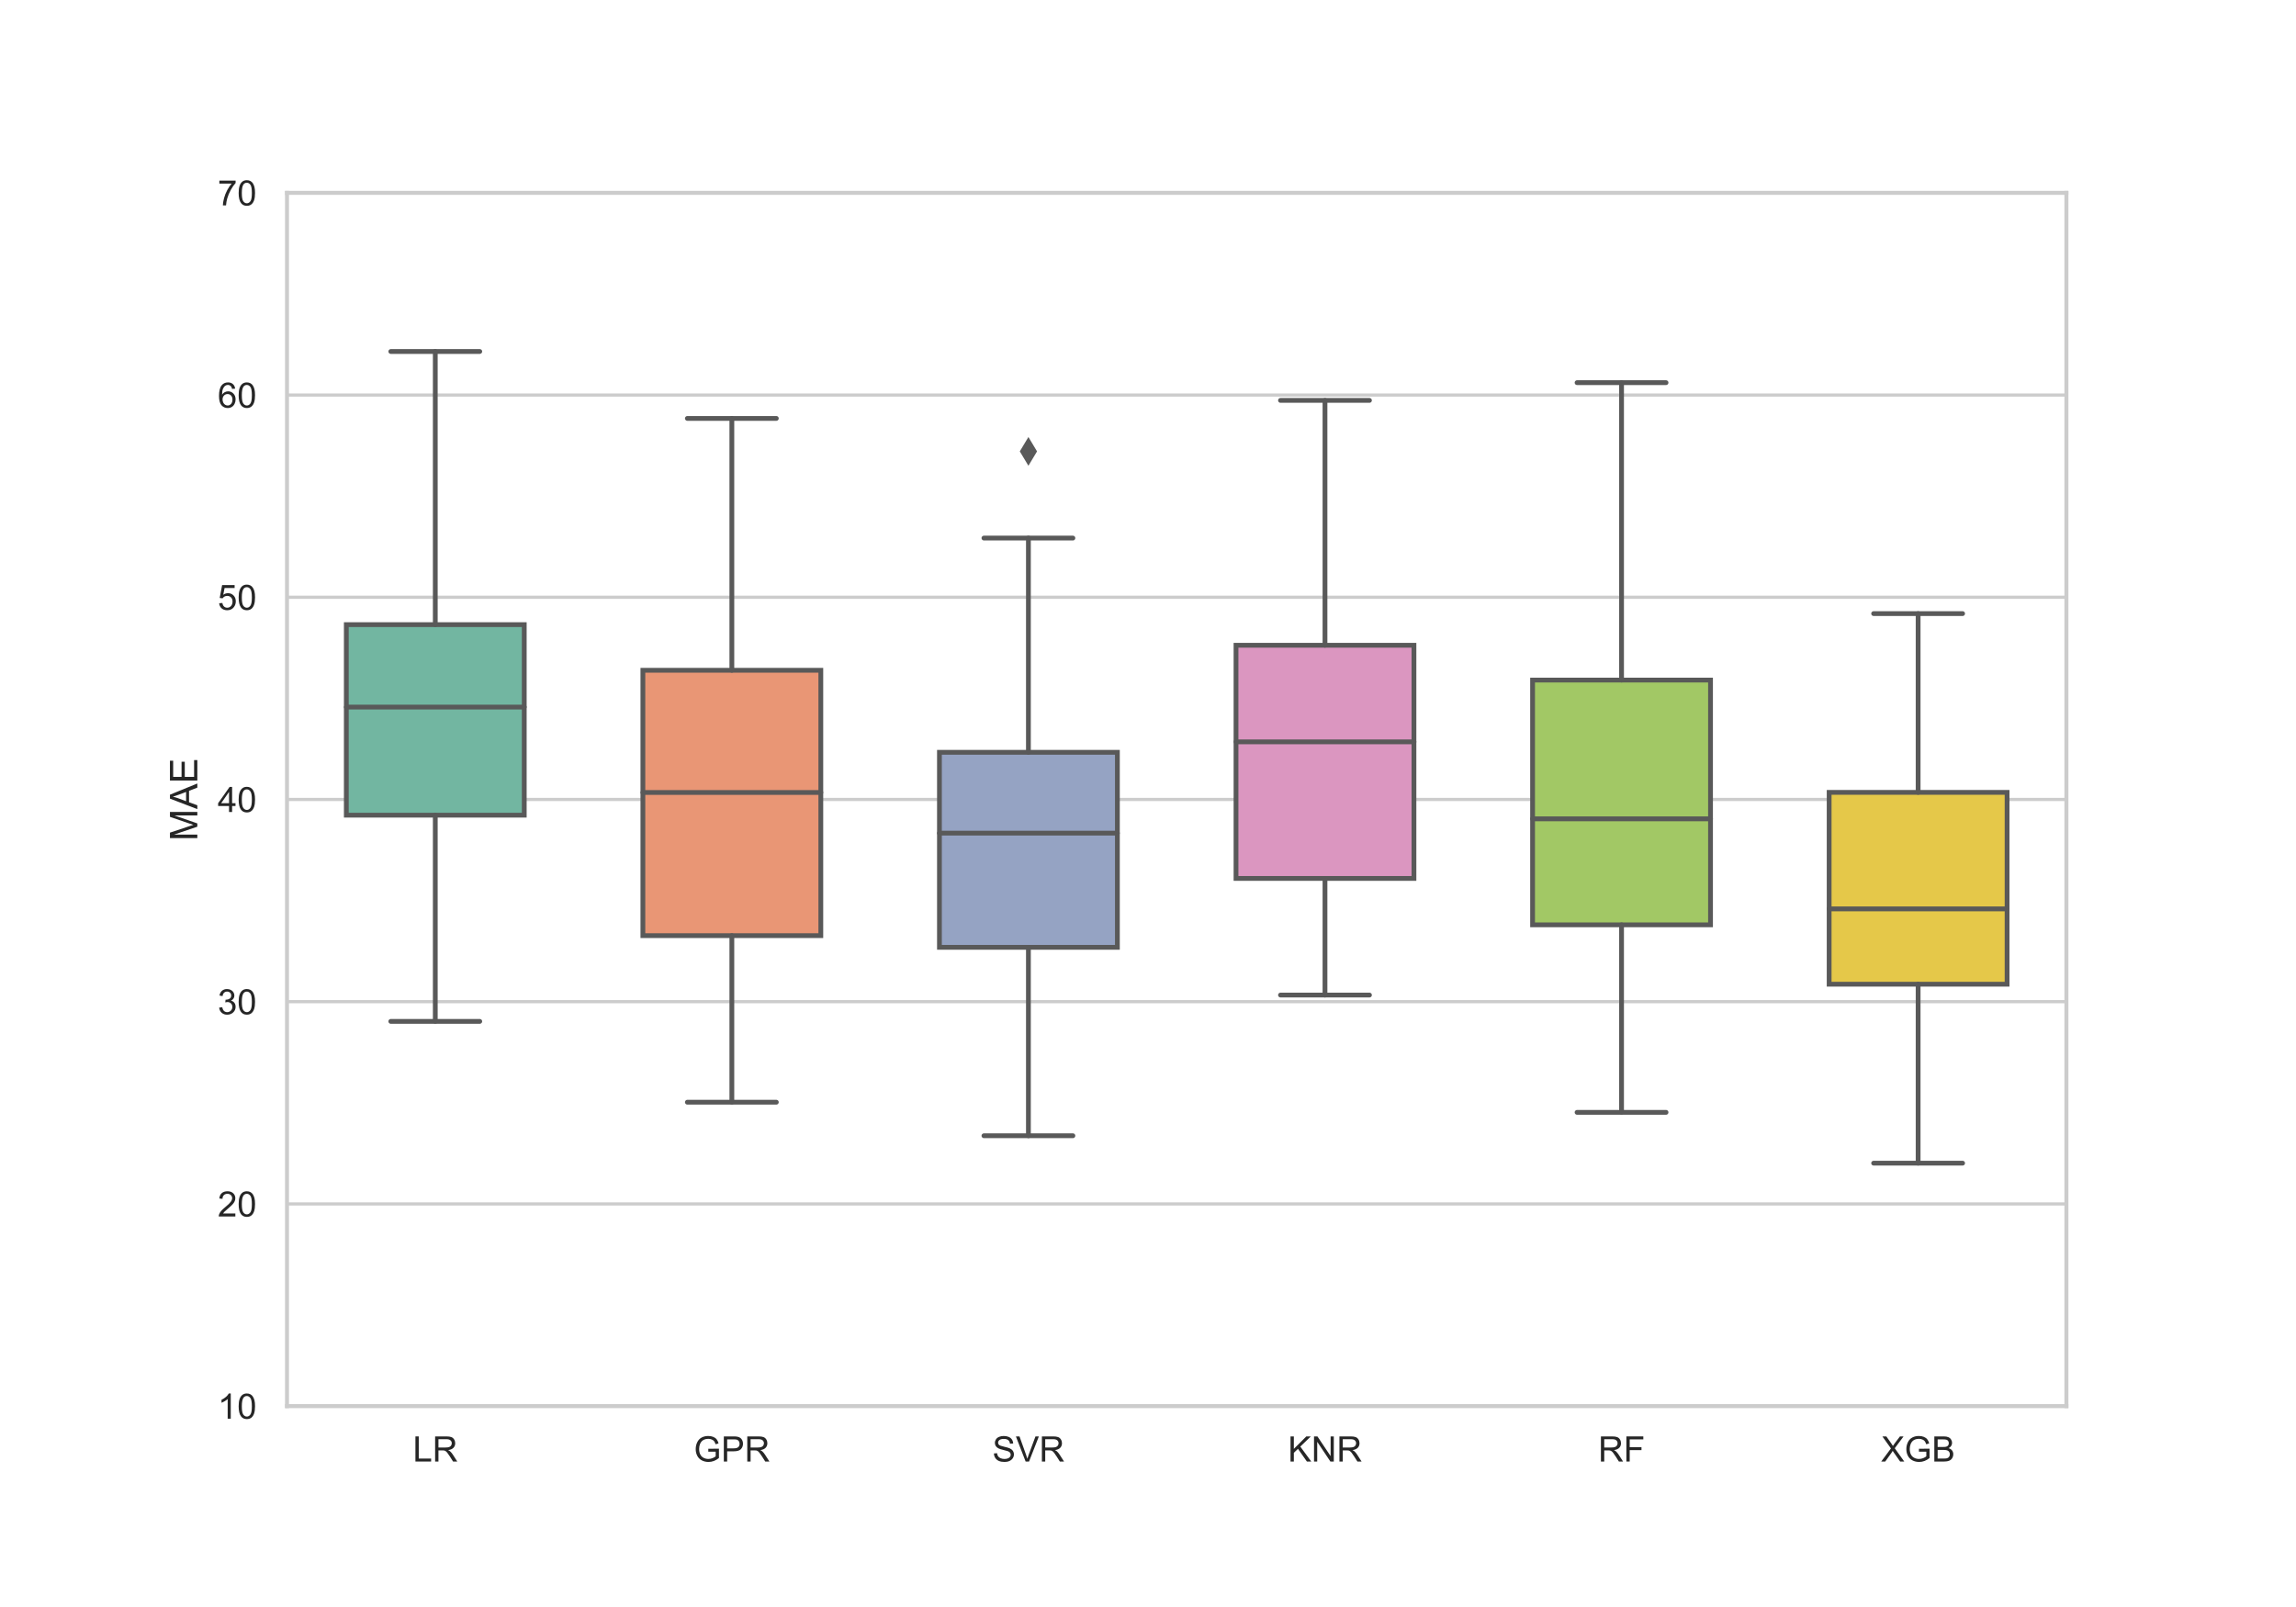
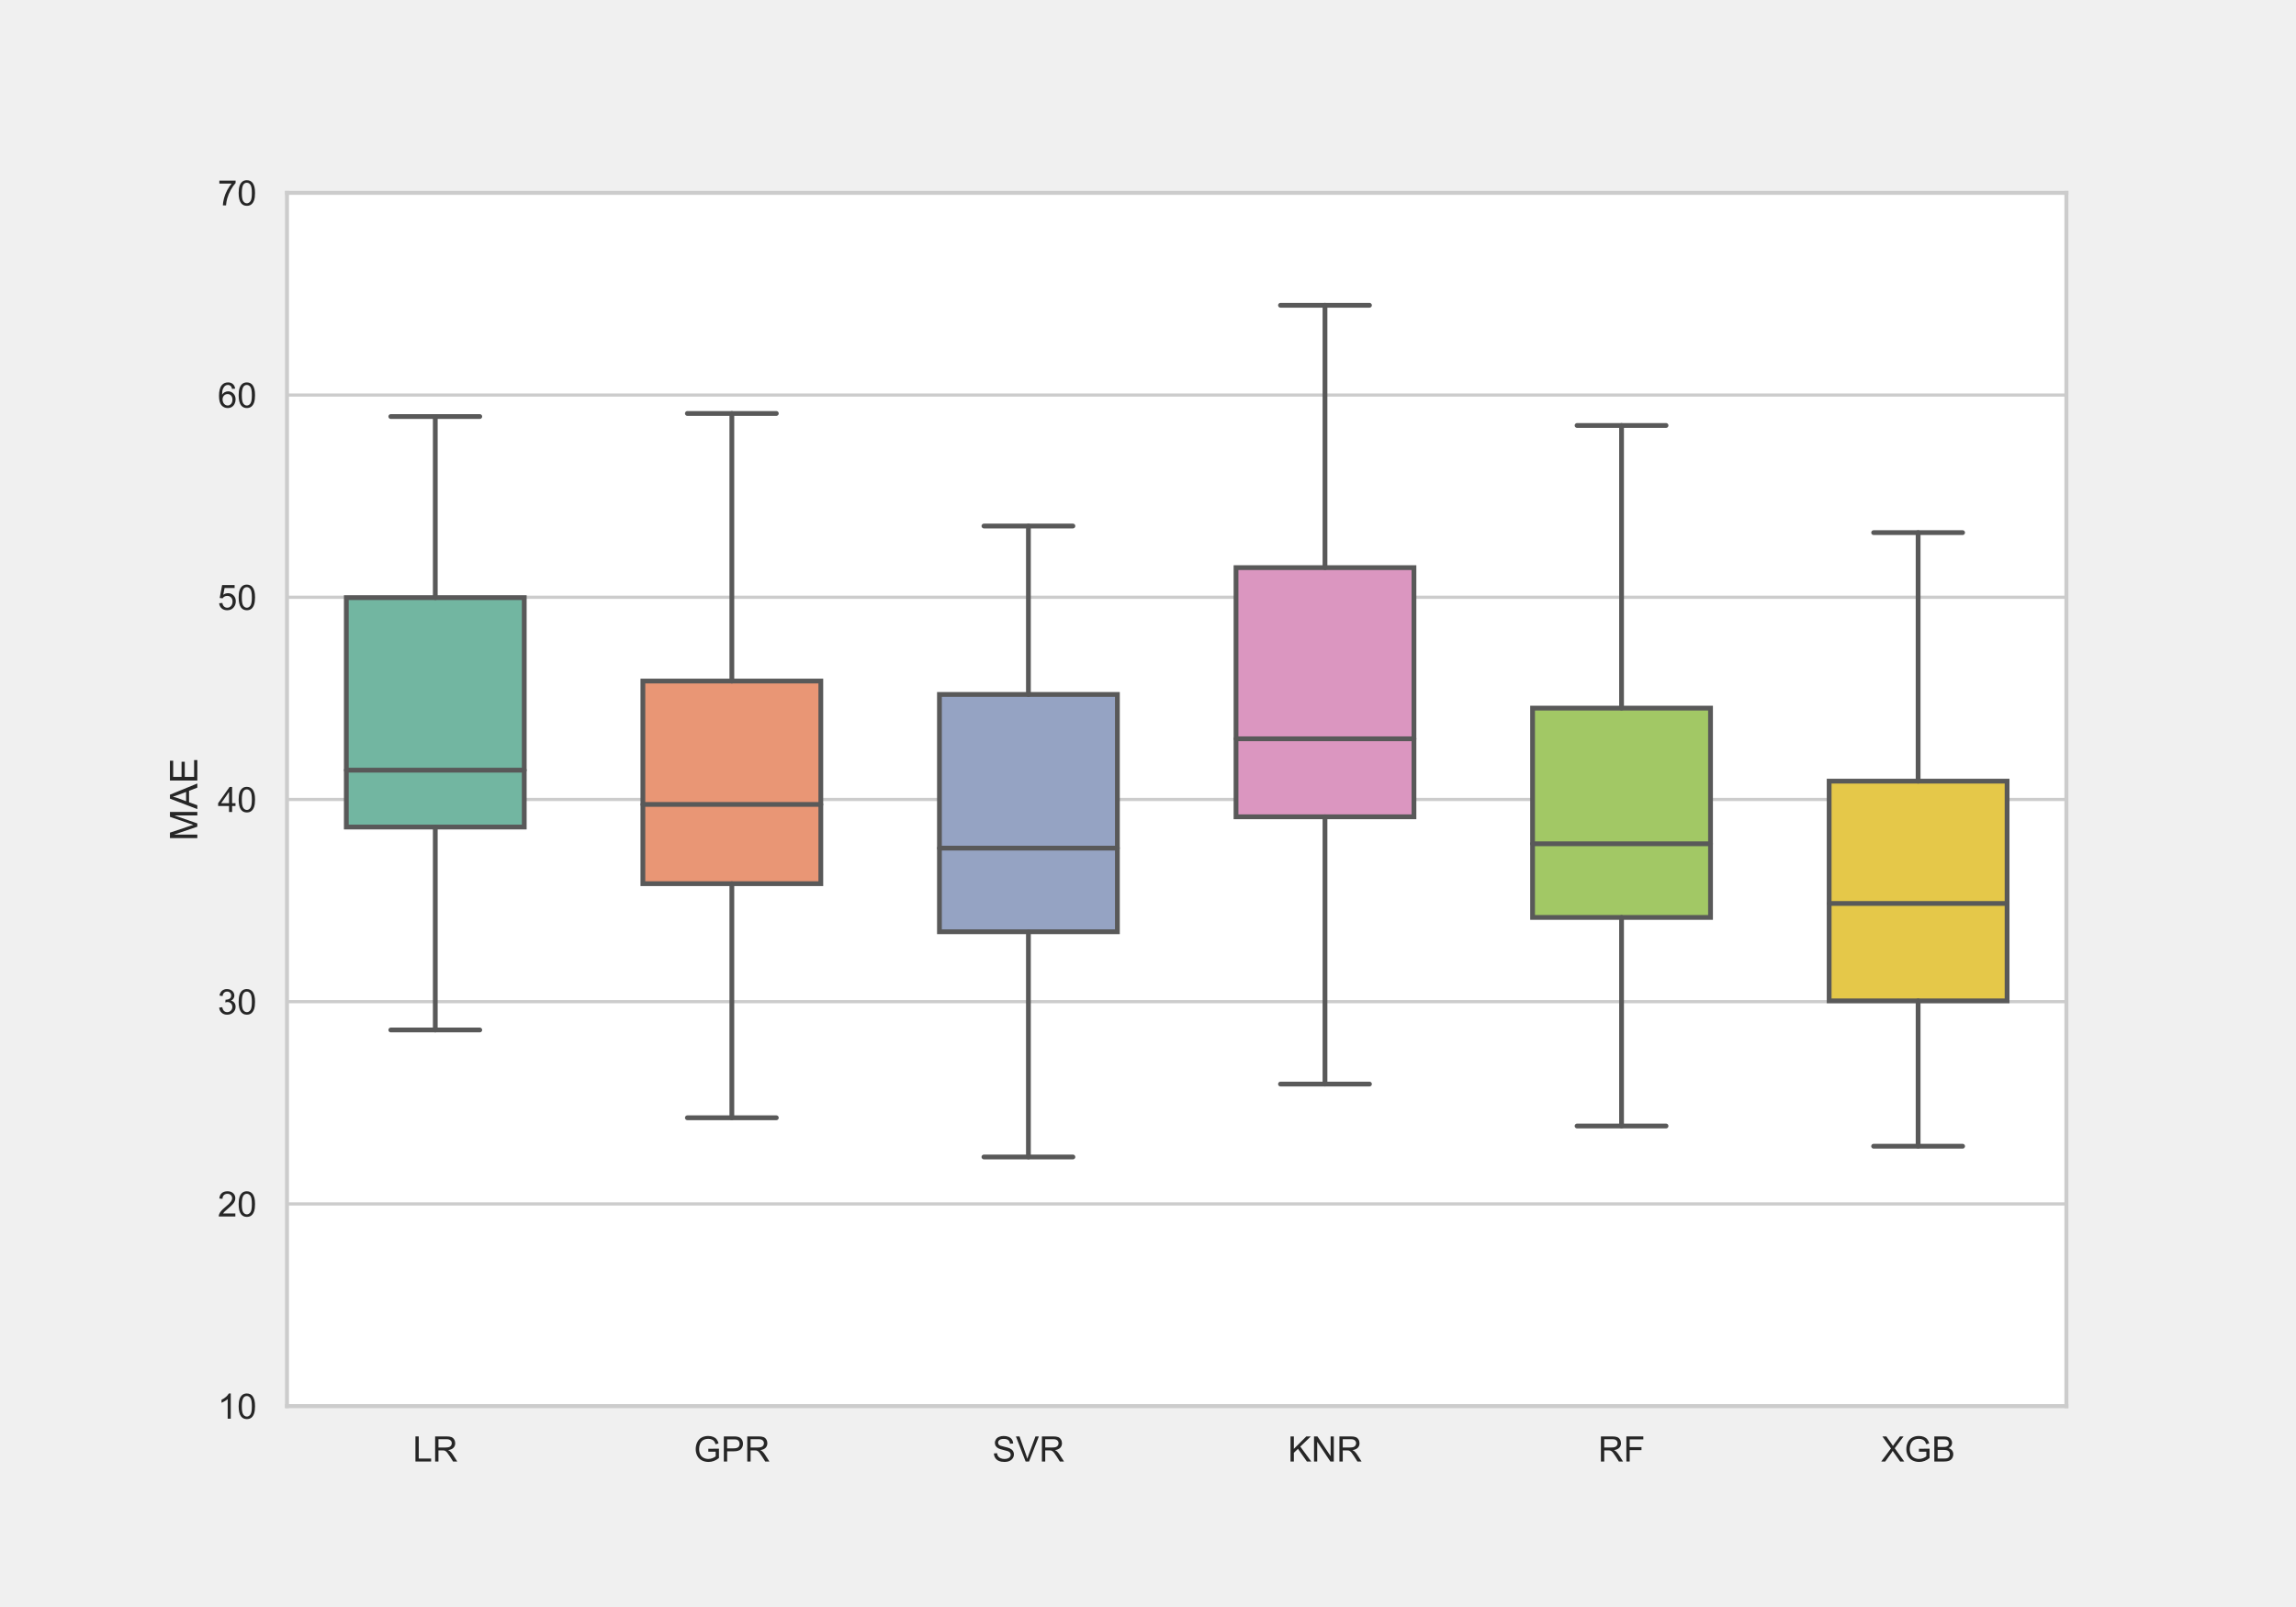
<svg xmlns="http://www.w3.org/2000/svg" xmlns:xlink="http://www.w3.org/1999/xlink" height="504pt" version="1.1" viewBox="0 0 720 504" width="720pt">
  <defs>
    <style type="text/css">*{stroke-linecap:butt;stroke-linejoin:round;}</style>
  </defs>
  <g id="figure_1">
    <g id="patch_1">
-       <path d="M 0 504  L 720 504  L 720 0  L 0 0  z " style="fill:#ffffff;" />
+       <path d="M 0 504  L 720 504  L 720 0  L 0 0  z " style="fill:none;" />
    </g>
    <g id="axes_1">
      <g id="patch_2">
        <path d="M 90 441  L 648 441  L 648 60.48  L 90 60.48  z " style="fill:#ffffff;" />
      </g>
      <g id="matplotlib.axis_1">
        <g id="xtick_1">
          <g id="text_1">
            <g style="fill:#262626;" transform="translate(129.4695 458.3736)scale(0.11 -0.11)">
              <defs>
                <path d="M 7.328 0  L 7.328 71.578  L 16.797 71.578  L 16.797 8.453  L 52.047 8.453  L 52.047 0  z " id="ArialMT-76" />
                <path d="M 7.859 0  L 7.859 71.578  L 39.594 71.578  Q 49.172 71.578 54.141 69.641  Q 59.125 67.719 62.109 62.828  Q 65.094 57.953 65.094 52.047  Q 65.094 44.438 60.156 39.203  Q 55.219 33.984 44.922 32.562  Q 48.688 30.766 50.641 29  Q 54.781 25.203 58.5 19.484  L 70.953 0  L 59.031 0  L 49.562 14.891  Q 45.406 21.344 42.719 24.75  Q 40.047 28.172 37.922 29.531  Q 35.797 30.906 33.594 31.453  Q 31.984 31.781 28.328 31.781  L 17.328 31.781  L 17.328 0  z M 17.328 39.984  L 37.703 39.984  Q 44.188 39.984 47.844 41.328  Q 51.516 42.672 53.422 45.625  Q 55.328 48.578 55.328 52.047  Q 55.328 57.125 51.641 60.391  Q 47.953 63.672 39.984 63.672  L 17.328 63.672  z " id="ArialMT-82" />
              </defs>
              <use xlink:href="#ArialMT-76" />
              <use x="55.615" xlink:href="#ArialMT-82" />
            </g>
          </g>
        </g>
        <g id="xtick_2">
          <g id="text_2">
            <g style="fill:#262626;" transform="translate(217.5813 458.3736)scale(0.11 -0.11)">
              <defs>
                <path d="M 41.219 28.078  L 41.219 36.469  L 71.531 36.531  L 71.531 9.969  Q 64.547 4.391 57.125 1.578  Q 49.703 -1.219 41.891 -1.219  Q 31.344 -1.219 22.719 3.297  Q 14.109 7.812 9.719 16.359  Q 5.328 24.906 5.328 35.453  Q 5.328 45.906 9.688 54.953  Q 14.062 64.016 22.266 68.406  Q 30.469 72.797 41.156 72.797  Q 48.922 72.797 55.188 70.281  Q 61.469 67.781 65.031 63.281  Q 68.609 58.797 70.453 51.562  L 61.922 49.219  Q 60.297 54.688 57.906 57.812  Q 55.516 60.938 51.062 62.812  Q 46.625 64.703 41.219 64.703  Q 34.719 64.703 29.984 62.719  Q 25.25 60.75 22.344 57.516  Q 19.438 54.297 17.828 50.438  Q 15.094 43.797 15.094 36.031  Q 15.094 26.469 18.391 20.016  Q 21.688 13.578 27.984 10.453  Q 34.281 7.328 41.359 7.328  Q 47.516 7.328 53.375 9.688  Q 59.234 12.062 62.25 14.75  L 62.25 28.078  z " id="ArialMT-71" />
                <path d="M 7.719 0  L 7.719 71.578  L 34.719 71.578  Q 41.844 71.578 45.609 70.906  Q 50.875 70.016 54.438 67.547  Q 58.016 65.094 60.188 60.641  Q 62.359 56.203 62.359 50.875  Q 62.359 41.75 56.547 35.422  Q 50.734 29.109 35.547 29.109  L 17.188 29.109  L 17.188 0  z M 17.188 37.547  L 35.688 37.547  Q 44.875 37.547 48.734 40.969  Q 52.594 44.391 52.594 50.594  Q 52.594 55.078 50.312 58.266  Q 48.047 61.469 44.344 62.5  Q 41.938 63.141 35.5 63.141  L 17.188 63.141  z " id="ArialMT-80" />
              </defs>
              <use xlink:href="#ArialMT-71" />
              <use x="77.783" xlink:href="#ArialMT-80" />
              <use x="144.482" xlink:href="#ArialMT-82" />
            </g>
          </g>
        </g>
        <g id="xtick_3">
          <g id="text_3">
            <g style="fill:#262626;" transform="translate(311.1906 458.3736)scale(0.11 -0.11)">
              <defs>
                <path d="M 4.5 23  L 13.422 23.781  Q 14.062 18.406 16.375 14.969  Q 18.703 11.531 23.578 9.406  Q 28.469 7.281 34.578 7.281  Q 39.984 7.281 44.141 8.891  Q 48.297 10.5 50.312 13.297  Q 52.344 16.109 52.344 19.438  Q 52.344 22.797 50.391 25.312  Q 48.438 27.828 43.953 29.547  Q 41.062 30.672 31.203 33.031  Q 21.344 35.406 17.391 37.5  Q 12.25 40.188 9.734 44.156  Q 7.234 48.141 7.234 53.078  Q 7.234 58.5 10.297 63.203  Q 13.375 67.922 19.281 70.359  Q 25.203 72.797 32.422 72.797  Q 40.375 72.797 46.453 70.234  Q 52.547 67.672 55.812 62.688  Q 59.078 57.719 59.328 51.422  L 50.25 50.734  Q 49.516 57.516 45.281 60.984  Q 41.062 64.453 32.812 64.453  Q 24.219 64.453 20.281 61.297  Q 16.359 58.156 16.359 53.719  Q 16.359 49.859 19.141 47.359  Q 21.875 44.875 33.422 42.266  Q 44.969 39.656 49.266 37.703  Q 55.516 34.812 58.484 30.391  Q 61.469 25.984 61.469 20.219  Q 61.469 14.5 58.203 9.438  Q 54.938 4.391 48.797 1.578  Q 42.672 -1.219 35.016 -1.219  Q 25.297 -1.219 18.719 1.609  Q 12.156 4.438 8.422 10.125  Q 4.688 15.828 4.5 23  z " id="ArialMT-83" />
                <path d="M 28.172 0  L 0.438 71.578  L 10.688 71.578  L 29.297 19.578  Q 31.547 13.328 33.062 7.859  Q 34.719 13.719 36.922 19.578  L 56.25 71.578  L 65.922 71.578  L 37.891 0  z " id="ArialMT-86" />
              </defs>
              <use xlink:href="#ArialMT-83" />
              <use x="66.699" xlink:href="#ArialMT-86" />
              <use x="133.398" xlink:href="#ArialMT-82" />
            </g>
          </g>
        </g>
        <g id="xtick_4">
          <g id="text_4">
            <g style="fill:#262626;" transform="translate(403.8873 458.3736)scale(0.11 -0.11)">
              <defs>
                <path d="M 7.328 0  L 7.328 71.578  L 16.797 71.578  L 16.797 36.078  L 52.344 71.578  L 65.188 71.578  L 35.156 42.578  L 66.5 0  L 54 0  L 28.516 36.234  L 16.797 24.812  L 16.797 0  z " id="ArialMT-75" />
                <path d="M 7.625 0  L 7.625 71.578  L 17.328 71.578  L 54.938 15.375  L 54.938 71.578  L 64.016 71.578  L 64.016 0  L 54.297 0  L 16.703 56.25  L 16.703 0  z " id="ArialMT-78" />
              </defs>
              <use xlink:href="#ArialMT-75" />
              <use x="66.699" xlink:href="#ArialMT-78" />
              <use x="138.916" xlink:href="#ArialMT-82" />
            </g>
          </g>
        </g>
        <g id="xtick_5">
          <g id="text_5">
            <g style="fill:#262626;" transform="translate(501.1687 458.3736)scale(0.11 -0.11)">
              <defs>
                <path d="M 8.203 0  L 8.203 71.578  L 56.5 71.578  L 56.5 63.141  L 17.672 63.141  L 17.672 40.969  L 51.266 40.969  L 51.266 32.516  L 17.672 32.516  L 17.672 0  z " id="ArialMT-70" />
              </defs>
              <use xlink:href="#ArialMT-82" />
              <use x="72.217" xlink:href="#ArialMT-70" />
            </g>
          </g>
        </g>
        <g id="xtick_6">
          <g id="text_6">
            <g style="fill:#262626;" transform="translate(589.8847 458.3736)scale(0.11 -0.11)">
              <defs>
                <path d="M 0.438 0  L 28.125 37.312  L 3.719 71.578  L 14.984 71.578  L 27.984 53.219  Q 32.031 47.516 33.734 44.438  Q 36.141 48.344 39.406 52.594  L 53.812 71.578  L 64.109 71.578  L 38.969 37.844  L 66.062 0  L 54.344 0  L 36.328 25.531  Q 34.812 27.734 33.203 30.328  Q 30.812 26.422 29.781 24.953  L 11.812 0  z " id="ArialMT-88" />
                <path d="M 7.328 0  L 7.328 71.578  L 34.188 71.578  Q 42.391 71.578 47.344 69.406  Q 52.297 67.234 55.094 62.719  Q 57.906 58.203 57.906 53.266  Q 57.906 48.688 55.422 44.625  Q 52.938 40.578 47.906 38.094  Q 54.391 36.188 57.875 31.594  Q 61.375 27 61.375 20.75  Q 61.375 15.719 59.25 11.391  Q 57.125 7.078 54 4.734  Q 50.875 2.391 46.156 1.188  Q 41.453 0 34.625 0  z M 16.797 41.5  L 32.281 41.5  Q 38.578 41.5 41.312 42.328  Q 44.922 43.406 46.75 45.891  Q 48.578 48.391 48.578 52.156  Q 48.578 55.719 46.875 58.422  Q 45.172 61.141 41.984 62.141  Q 38.812 63.141 31.109 63.141  L 16.797 63.141  z M 16.797 8.453  L 34.625 8.453  Q 39.203 8.453 41.062 8.797  Q 44.344 9.375 46.531 10.734  Q 48.734 12.109 50.141 14.719  Q 51.562 17.328 51.562 20.75  Q 51.562 24.75 49.516 27.703  Q 47.469 30.672 43.828 31.859  Q 40.188 33.062 33.344 33.062  L 16.797 33.062  z " id="ArialMT-66" />
              </defs>
              <use xlink:href="#ArialMT-88" />
              <use x="66.699" xlink:href="#ArialMT-71" />
              <use x="144.482" xlink:href="#ArialMT-66" />
            </g>
          </g>
        </g>
      </g>
      <g id="matplotlib.axis_2">
        <g id="ytick_1">
          <g id="line2d_1">
-             <path clip-path="url(#p17ee4ccd9e)" d="M 90 441  L 648 441  " style="fill:none;stroke:#cccccc;stroke-linecap:round;" />
+             <path clip-path="url(#pf1844945d5)" d="M 90 441  L 648 441  " style="fill:none;stroke:#cccccc;stroke-linecap:round;" />
          </g>
          <g id="text_7">
            <g style="fill:#262626;" transform="translate(68.26594 444.9368)scale(0.11 -0.11)">
              <defs>
                <path d="M 37.25 0  L 28.469 0  L 28.469 56  Q 25.297 52.984 20.141 49.953  Q 14.984 46.922 10.891 45.406  L 10.891 53.906  Q 18.266 57.375 23.781 62.297  Q 29.297 67.234 31.594 71.875  L 37.25 71.875  z " id="ArialMT-49" />
                <path d="M 4.156 35.297  Q 4.156 48 6.766 55.734  Q 9.375 63.484 14.516 67.672  Q 19.672 71.875 27.484 71.875  Q 33.25 71.875 37.594 69.547  Q 41.938 67.234 44.766 62.859  Q 47.609 58.5 49.219 52.219  Q 50.828 45.953 50.828 35.297  Q 50.828 22.703 48.234 14.969  Q 45.656 7.234 40.5 3  Q 35.359 -1.219 27.484 -1.219  Q 17.141 -1.219 11.234 6.203  Q 4.156 15.141 4.156 35.297  z M 13.188 35.297  Q 13.188 17.672 17.312 11.828  Q 21.438 6 27.484 6  Q 33.547 6 37.672 11.859  Q 41.797 17.719 41.797 35.297  Q 41.797 52.984 37.672 58.781  Q 33.547 64.594 27.391 64.594  Q 21.344 64.594 17.719 59.469  Q 13.188 52.938 13.188 35.297  z " id="ArialMT-48" />
              </defs>
              <use xlink:href="#ArialMT-49" />
              <use x="55.615" xlink:href="#ArialMT-48" />
            </g>
          </g>
        </g>
        <g id="ytick_2">
          <g id="line2d_2">
-             <path clip-path="url(#p17ee4ccd9e)" d="M 90 377.58  L 648 377.58  " style="fill:none;stroke:#cccccc;stroke-linecap:round;" />
+             <path clip-path="url(#pf1844945d5)" d="M 90 377.58  L 648 377.58  " style="fill:none;stroke:#cccccc;stroke-linecap:round;" />
          </g>
          <g id="text_8">
            <g style="fill:#262626;" transform="translate(68.26594 381.5168)scale(0.11 -0.11)">
              <defs>
                <path d="M 50.344 8.453  L 50.344 0  L 3.031 0  Q 2.938 3.172 4.047 6.109  Q 5.859 10.938 9.828 15.625  Q 13.812 20.312 21.344 26.469  Q 33.016 36.031 37.109 41.625  Q 41.219 47.219 41.219 52.203  Q 41.219 57.422 37.469 61  Q 33.734 64.594 27.734 64.594  Q 21.391 64.594 17.578 60.781  Q 13.766 56.984 13.719 50.25  L 4.688 51.172  Q 5.609 61.281 11.656 66.578  Q 17.719 71.875 27.938 71.875  Q 38.234 71.875 44.234 66.156  Q 50.25 60.453 50.25 52  Q 50.25 47.703 48.484 43.547  Q 46.734 39.406 42.656 34.812  Q 38.578 30.219 29.109 22.219  Q 21.188 15.578 18.938 13.203  Q 16.703 10.844 15.234 8.453  z " id="ArialMT-50" />
              </defs>
              <use xlink:href="#ArialMT-50" />
              <use x="55.615" xlink:href="#ArialMT-48" />
            </g>
          </g>
        </g>
        <g id="ytick_3">
          <g id="line2d_3">
-             <path clip-path="url(#p17ee4ccd9e)" d="M 90 314.16  L 648 314.16  " style="fill:none;stroke:#cccccc;stroke-linecap:round;" />
+             <path clip-path="url(#pf1844945d5)" d="M 90 314.16  L 648 314.16  " style="fill:none;stroke:#cccccc;stroke-linecap:round;" />
          </g>
          <g id="text_9">
            <g style="fill:#262626;" transform="translate(68.26594 318.0968)scale(0.11 -0.11)">
              <defs>
                <path d="M 4.203 18.891  L 12.984 20.062  Q 14.5 12.594 18.141 9.297  Q 21.781 6 27 6  Q 33.203 6 37.469 10.297  Q 41.75 14.594 41.75 20.953  Q 41.75 27 37.797 30.922  Q 33.844 34.859 27.734 34.859  Q 25.25 34.859 21.531 33.891  L 22.516 41.609  Q 23.391 41.5 23.922 41.5  Q 29.547 41.5 34.031 44.422  Q 38.531 47.359 38.531 53.469  Q 38.531 58.297 35.25 61.469  Q 31.984 64.656 26.812 64.656  Q 21.688 64.656 18.266 61.422  Q 14.844 58.203 13.875 51.766  L 5.078 53.328  Q 6.688 62.156 12.391 67.016  Q 18.109 71.875 26.609 71.875  Q 32.469 71.875 37.391 69.359  Q 42.328 66.844 44.938 62.5  Q 47.562 58.156 47.562 53.266  Q 47.562 48.641 45.062 44.828  Q 42.578 41.016 37.703 38.766  Q 44.047 37.312 47.562 32.688  Q 51.078 28.078 51.078 21.141  Q 51.078 11.766 44.234 5.25  Q 37.406 -1.266 26.953 -1.266  Q 17.531 -1.266 11.297 4.344  Q 5.078 9.969 4.203 18.891  z " id="ArialMT-51" />
              </defs>
              <use xlink:href="#ArialMT-51" />
              <use x="55.615" xlink:href="#ArialMT-48" />
            </g>
          </g>
        </g>
        <g id="ytick_4">
          <g id="line2d_4">
-             <path clip-path="url(#p17ee4ccd9e)" d="M 90 250.74  L 648 250.74  " style="fill:none;stroke:#cccccc;stroke-linecap:round;" />
+             <path clip-path="url(#pf1844945d5)" d="M 90 250.74  L 648 250.74  " style="fill:none;stroke:#cccccc;stroke-linecap:round;" />
          </g>
          <g id="text_10">
            <g style="fill:#262626;" transform="translate(68.26594 254.6768)scale(0.11 -0.11)">
              <defs>
                <path d="M 32.328 0  L 32.328 17.141  L 1.266 17.141  L 1.266 25.203  L 33.938 71.578  L 41.109 71.578  L 41.109 25.203  L 50.781 25.203  L 50.781 17.141  L 41.109 17.141  L 41.109 0  z M 32.328 25.203  L 32.328 57.469  L 9.906 25.203  z " id="ArialMT-52" />
              </defs>
              <use xlink:href="#ArialMT-52" />
              <use x="55.615" xlink:href="#ArialMT-48" />
            </g>
          </g>
        </g>
        <g id="ytick_5">
          <g id="line2d_5">
-             <path clip-path="url(#p17ee4ccd9e)" d="M 90 187.32  L 648 187.32  " style="fill:none;stroke:#cccccc;stroke-linecap:round;" />
+             <path clip-path="url(#pf1844945d5)" d="M 90 187.32  L 648 187.32  " style="fill:none;stroke:#cccccc;stroke-linecap:round;" />
          </g>
          <g id="text_11">
            <g style="fill:#262626;" transform="translate(68.26594 191.2568)scale(0.11 -0.11)">
              <defs>
                <path d="M 4.156 18.75  L 13.375 19.531  Q 14.406 12.797 18.141 9.391  Q 21.875 6 27.156 6  Q 33.5 6 37.891 10.781  Q 42.281 15.578 42.281 23.484  Q 42.281 31 38.062 35.344  Q 33.844 39.703 27 39.703  Q 22.75 39.703 19.328 37.766  Q 15.922 35.844 13.969 32.766  L 5.719 33.844  L 12.641 70.609  L 48.25 70.609  L 48.25 62.203  L 19.672 62.203  L 15.828 42.969  Q 22.266 47.469 29.344 47.469  Q 38.719 47.469 45.156 40.969  Q 51.609 34.469 51.609 24.266  Q 51.609 14.547 45.953 7.469  Q 39.062 -1.219 27.156 -1.219  Q 17.391 -1.219 11.203 4.25  Q 5.031 9.719 4.156 18.75  z " id="ArialMT-53" />
              </defs>
              <use xlink:href="#ArialMT-53" />
              <use x="55.615" xlink:href="#ArialMT-48" />
            </g>
          </g>
        </g>
        <g id="ytick_6">
          <g id="line2d_6">
-             <path clip-path="url(#p17ee4ccd9e)" d="M 90 123.9  L 648 123.9  " style="fill:none;stroke:#cccccc;stroke-linecap:round;" />
+             <path clip-path="url(#pf1844945d5)" d="M 90 123.9  L 648 123.9  " style="fill:none;stroke:#cccccc;stroke-linecap:round;" />
          </g>
          <g id="text_12">
            <g style="fill:#262626;" transform="translate(68.26594 127.8368)scale(0.11 -0.11)">
              <defs>
                <path d="M 49.75 54.047  L 41.016 53.375  Q 39.844 58.547 37.703 60.891  Q 34.125 64.656 28.906 64.656  Q 24.703 64.656 21.531 62.312  Q 17.391 59.281 14.984 53.469  Q 12.594 47.656 12.5 36.922  Q 15.672 41.75 20.266 44.094  Q 24.859 46.438 29.891 46.438  Q 38.672 46.438 44.844 39.969  Q 51.031 33.5 51.031 23.25  Q 51.031 16.5 48.125 10.719  Q 45.219 4.938 40.141 1.859  Q 35.062 -1.219 28.609 -1.219  Q 17.625 -1.219 10.688 6.859  Q 3.766 14.938 3.766 33.5  Q 3.766 54.25 11.422 63.672  Q 18.109 71.875 29.438 71.875  Q 37.891 71.875 43.281 67.141  Q 48.688 62.406 49.75 54.047  z M 13.875 23.188  Q 13.875 18.656 15.797 14.5  Q 17.719 10.359 21.188 8.172  Q 24.656 6 28.469 6  Q 34.031 6 38.031 10.484  Q 42.047 14.984 42.047 22.703  Q 42.047 30.125 38.078 34.391  Q 34.125 38.672 28.125 38.672  Q 22.172 38.672 18.016 34.391  Q 13.875 30.125 13.875 23.188  z " id="ArialMT-54" />
              </defs>
              <use xlink:href="#ArialMT-54" />
              <use x="55.615" xlink:href="#ArialMT-48" />
            </g>
          </g>
        </g>
        <g id="ytick_7">
          <g id="line2d_7">
-             <path clip-path="url(#p17ee4ccd9e)" d="M 90 60.48  L 648 60.48  " style="fill:none;stroke:#cccccc;stroke-linecap:round;" />
+             <path clip-path="url(#pf1844945d5)" d="M 90 60.48  L 648 60.48  " style="fill:none;stroke:#cccccc;stroke-linecap:round;" />
          </g>
          <g id="text_13">
            <g style="fill:#262626;" transform="translate(68.26594 64.4168)scale(0.11 -0.11)">
              <defs>
                <path d="M 4.734 62.203  L 4.734 70.656  L 51.078 70.656  L 51.078 63.812  Q 44.234 56.547 37.516 44.484  Q 30.812 32.422 27.156 19.672  Q 24.516 10.688 23.781 0  L 14.75 0  Q 14.891 8.453 18.062 20.406  Q 21.234 32.375 27.172 43.484  Q 33.109 54.594 39.797 62.203  z " id="ArialMT-55" />
              </defs>
              <use xlink:href="#ArialMT-55" />
              <use x="55.615" xlink:href="#ArialMT-48" />
            </g>
          </g>
        </g>
        <g id="text_14">
          <g style="fill:#262626;" transform="translate(61.88094 263.7422)rotate(-90)scale(0.12 -0.12)">
            <defs>
              <path d="M 7.422 0  L 7.422 71.578  L 21.688 71.578  L 38.625 20.906  Q 40.969 13.812 42.047 10.297  Q 43.266 14.203 45.844 21.781  L 62.984 71.578  L 75.734 71.578  L 75.734 0  L 66.609 0  L 66.609 59.906  L 45.797 0  L 37.25 0  L 16.547 60.938  L 16.547 0  z " id="ArialMT-77" />
              <path d="M -0.141 0  L 27.344 71.578  L 37.547 71.578  L 66.844 0  L 56.062 0  L 47.703 21.688  L 17.781 21.688  L 9.906 0  z M 20.516 29.391  L 44.781 29.391  L 37.312 49.219  Q 33.891 58.25 32.234 64.062  Q 30.859 57.172 28.375 50.391  z " id="ArialMT-65" />
              <path d="M 7.906 0  L 7.906 71.578  L 59.672 71.578  L 59.672 63.141  L 17.391 63.141  L 17.391 41.219  L 56.984 41.219  L 56.984 32.812  L 17.391 32.812  L 17.391 8.453  L 61.328 8.453  L 61.328 0  z " id="ArialMT-69" />
            </defs>
            <use xlink:href="#ArialMT-77" />
            <use x="83.301" xlink:href="#ArialMT-65" />
            <use x="150" xlink:href="#ArialMT-69" />
          </g>
        </g>
      </g>
      <g id="patch_3">
-         <path clip-path="url(#p17ee4ccd9e)" d="M 108.6 255.662  L 164.4 255.662  L 164.4 195.902  L 108.6 195.902  L 108.6 255.662  z " style="fill:#72b6a1;stroke:#595959;stroke-linejoin:miter;stroke-width:1.5;" />
+         <path clip-path="url(#pf1844945d5)" d="M 108.6 259.382  L 164.4 259.382  L 164.4 187.434  L 108.6 187.434  L 108.6 259.382  z " style="fill:#72b6a1;stroke:#595959;stroke-linejoin:miter;stroke-width:1.5;" />
      </g>
      <g id="patch_4">
-         <path clip-path="url(#p17ee4ccd9e)" d="M 201.6 293.442  L 257.4 293.442  L 257.4 210.218  L 201.6 210.218  L 201.6 293.442  z " style="fill:#e99675;stroke:#595959;stroke-linejoin:miter;stroke-width:1.5;" />
+         <path clip-path="url(#pf1844945d5)" d="M 201.6 277.148  L 257.4 277.148  L 257.4 213.595  L 201.6 213.595  L 201.6 277.148  z " style="fill:#e99675;stroke:#595959;stroke-linejoin:miter;stroke-width:1.5;" />
      </g>
      <g id="patch_5">
-         <path clip-path="url(#p17ee4ccd9e)" d="M 294.6 297.107  L 350.4 297.107  L 350.4 235.945  L 294.6 235.945  L 294.6 297.107  z " style="fill:#95a3c3;stroke:#595959;stroke-linejoin:miter;stroke-width:1.5;" />
+         <path clip-path="url(#pf1844945d5)" d="M 294.6 292.223  L 350.4 292.223  L 350.4 217.793  L 294.6 217.793  L 294.6 292.223  z " style="fill:#95a3c3;stroke:#595959;stroke-linejoin:miter;stroke-width:1.5;" />
      </g>
      <g id="patch_6">
-         <path clip-path="url(#p17ee4ccd9e)" d="M 387.6 275.498  L 443.4 275.498  L 443.4 202.372  L 387.6 202.372  L 387.6 275.498  z " style="fill:#db96c0;stroke:#595959;stroke-linejoin:miter;stroke-width:1.5;" />
+         <path clip-path="url(#pf1844945d5)" d="M 387.6 256.173  L 443.4 256.173  L 443.4 178.026  L 387.6 178.026  L 387.6 256.173  z " style="fill:#db96c0;stroke:#595959;stroke-linejoin:miter;stroke-width:1.5;" />
      </g>
      <g id="patch_7">
-         <path clip-path="url(#p17ee4ccd9e)" d="M 480.6 290.052  L 536.4 290.052  L 536.4 213.291  L 480.6 213.291  L 480.6 290.052  z " style="fill:#a2c865;stroke:#595959;stroke-linejoin:miter;stroke-width:1.5;" />
+         <path clip-path="url(#pf1844945d5)" d="M 480.6 287.731  L 536.4 287.731  L 536.4 222.085  L 480.6 222.085  L 480.6 287.731  z " style="fill:#a2c865;stroke:#595959;stroke-linejoin:miter;stroke-width:1.5;" />
      </g>
      <g id="patch_8">
-         <path clip-path="url(#p17ee4ccd9e)" d="M 573.6 308.674  L 629.4 308.674  L 629.4 248.511  L 573.6 248.511  L 573.6 308.674  z " style="fill:#e5c849;stroke:#595959;stroke-linejoin:miter;stroke-width:1.5;" />
+         <path clip-path="url(#pf1844945d5)" d="M 573.6 313.9  L 629.4 313.9  L 629.4 244.989  L 573.6 244.989  L 573.6 313.9  z " style="fill:#e5c849;stroke:#595959;stroke-linejoin:miter;stroke-width:1.5;" />
      </g>
      <g id="line2d_8">
-         <path clip-path="url(#p17ee4ccd9e)" d="M 136.5 255.662  L 136.5 320.331  " style="fill:none;stroke:#595959;stroke-linecap:round;stroke-width:1.5;" />
+         <path clip-path="url(#pf1844945d5)" d="M 136.5 259.382  L 136.5 323.027  " style="fill:none;stroke:#595959;stroke-linecap:round;stroke-width:1.5;" />
      </g>
      <g id="line2d_9">
-         <path clip-path="url(#p17ee4ccd9e)" d="M 136.5 195.902  L 136.5 110.238  " style="fill:none;stroke:#595959;stroke-linecap:round;stroke-width:1.5;" />
+         <path clip-path="url(#pf1844945d5)" d="M 136.5 187.434  L 136.5 130.638  " style="fill:none;stroke:#595959;stroke-linecap:round;stroke-width:1.5;" />
      </g>
      <g id="line2d_10">
-         <path clip-path="url(#p17ee4ccd9e)" d="M 122.55 320.331  L 150.45 320.331  " style="fill:none;stroke:#595959;stroke-linecap:round;stroke-width:1.5;" />
+         <path clip-path="url(#pf1844945d5)" d="M 122.55 323.027  L 150.45 323.027  " style="fill:none;stroke:#595959;stroke-linecap:round;stroke-width:1.5;" />
      </g>
      <g id="line2d_11">
-         <path clip-path="url(#p17ee4ccd9e)" d="M 122.55 110.238  L 150.45 110.238  " style="fill:none;stroke:#595959;stroke-linecap:round;stroke-width:1.5;" />
+         <path clip-path="url(#pf1844945d5)" d="M 122.55 130.638  L 150.45 130.638  " style="fill:none;stroke:#595959;stroke-linecap:round;stroke-width:1.5;" />
      </g>
      <g id="line2d_12" />
      <g id="line2d_13">
-         <path clip-path="url(#p17ee4ccd9e)" d="M 229.5 293.442  L 229.5 345.681  " style="fill:none;stroke:#595959;stroke-linecap:round;stroke-width:1.5;" />
+         <path clip-path="url(#pf1844945d5)" d="M 229.5 277.148  L 229.5 350.563  " style="fill:none;stroke:#595959;stroke-linecap:round;stroke-width:1.5;" />
      </g>
      <g id="line2d_14">
-         <path clip-path="url(#p17ee4ccd9e)" d="M 229.5 210.218  L 229.5 131.225  " style="fill:none;stroke:#595959;stroke-linecap:round;stroke-width:1.5;" />
+         <path clip-path="url(#pf1844945d5)" d="M 229.5 213.595  L 229.5 129.673  " style="fill:none;stroke:#595959;stroke-linecap:round;stroke-width:1.5;" />
      </g>
      <g id="line2d_15">
-         <path clip-path="url(#p17ee4ccd9e)" d="M 215.55 345.681  L 243.45 345.681  " style="fill:none;stroke:#595959;stroke-linecap:round;stroke-width:1.5;" />
+         <path clip-path="url(#pf1844945d5)" d="M 215.55 350.563  L 243.45 350.563  " style="fill:none;stroke:#595959;stroke-linecap:round;stroke-width:1.5;" />
      </g>
      <g id="line2d_16">
-         <path clip-path="url(#p17ee4ccd9e)" d="M 215.55 131.225  L 243.45 131.225  " style="fill:none;stroke:#595959;stroke-linecap:round;stroke-width:1.5;" />
+         <path clip-path="url(#pf1844945d5)" d="M 215.55 129.673  L 243.45 129.673  " style="fill:none;stroke:#595959;stroke-linecap:round;stroke-width:1.5;" />
      </g>
      <g id="line2d_17" />
      <g id="line2d_18">
-         <path clip-path="url(#p17ee4ccd9e)" d="M 322.5 297.107  L 322.5 356.202  " style="fill:none;stroke:#595959;stroke-linecap:round;stroke-width:1.5;" />
+         <path clip-path="url(#pf1844945d5)" d="M 322.5 292.223  L 322.5 362.855  " style="fill:none;stroke:#595959;stroke-linecap:round;stroke-width:1.5;" />
      </g>
      <g id="line2d_19">
-         <path clip-path="url(#p17ee4ccd9e)" d="M 322.5 235.945  L 322.5 168.754  " style="fill:none;stroke:#595959;stroke-linecap:round;stroke-width:1.5;" />
+         <path clip-path="url(#pf1844945d5)" d="M 322.5 217.793  L 322.5 164.974  " style="fill:none;stroke:#595959;stroke-linecap:round;stroke-width:1.5;" />
      </g>
      <g id="line2d_20">
-         <path clip-path="url(#p17ee4ccd9e)" d="M 308.55 356.202  L 336.45 356.202  " style="fill:none;stroke:#595959;stroke-linecap:round;stroke-width:1.5;" />
+         <path clip-path="url(#pf1844945d5)" d="M 308.55 362.855  L 336.45 362.855  " style="fill:none;stroke:#595959;stroke-linecap:round;stroke-width:1.5;" />
      </g>
      <g id="line2d_21">
-         <path clip-path="url(#p17ee4ccd9e)" d="M 308.55 168.754  L 336.45 168.754  " style="fill:none;stroke:#595959;stroke-linecap:round;stroke-width:1.5;" />
-       </g>
-       <g id="line2d_22">
-         <defs>
-           <path d="M 0 3.536  L 2.121 0  L 0 -3.536  L -2.121 0  z " id="m61e4dba009" style="stroke:#595959;stroke-linejoin:miter;" />
-         </defs>
-         <g clip-path="url(#p17ee4ccd9e)">
-           <use style="fill:#595959;stroke:#595959;stroke-linejoin:miter;" x="322.5" xlink:href="#m61e4dba009" y="141.566" />
-         </g>
-       </g>
+         <path clip-path="url(#pf1844945d5)" d="M 308.55 164.974  L 336.45 164.974  " style="fill:none;stroke:#595959;stroke-linecap:round;stroke-width:1.5;" />
+       </g>
+       <g id="line2d_22" />
      <g id="line2d_23">
-         <path clip-path="url(#p17ee4ccd9e)" d="M 415.5 275.498  L 415.5 312.076  " style="fill:none;stroke:#595959;stroke-linecap:round;stroke-width:1.5;" />
+         <path clip-path="url(#pf1844945d5)" d="M 415.5 256.173  L 415.5 339.991  " style="fill:none;stroke:#595959;stroke-linecap:round;stroke-width:1.5;" />
      </g>
      <g id="line2d_24">
-         <path clip-path="url(#p17ee4ccd9e)" d="M 415.5 202.372  L 415.5 125.576  " style="fill:none;stroke:#595959;stroke-linecap:round;stroke-width:1.5;" />
+         <path clip-path="url(#pf1844945d5)" d="M 415.5 178.026  L 415.5 95.744  " style="fill:none;stroke:#595959;stroke-linecap:round;stroke-width:1.5;" />
      </g>
      <g id="line2d_25">
-         <path clip-path="url(#p17ee4ccd9e)" d="M 401.55 312.076  L 429.45 312.076  " style="fill:none;stroke:#595959;stroke-linecap:round;stroke-width:1.5;" />
+         <path clip-path="url(#pf1844945d5)" d="M 401.55 339.991  L 429.45 339.991  " style="fill:none;stroke:#595959;stroke-linecap:round;stroke-width:1.5;" />
      </g>
      <g id="line2d_26">
-         <path clip-path="url(#p17ee4ccd9e)" d="M 401.55 125.576  L 429.45 125.576  " style="fill:none;stroke:#595959;stroke-linecap:round;stroke-width:1.5;" />
-       </g>
-       <g id="line2d_27">
-         <g clip-path="url(#p17ee4ccd9e)">
-           <use style="fill:#595959;stroke:#595959;stroke-linejoin:miter;" x="415.5" xlink:href="#m61e4dba009" y="52.099" />
-         </g>
-       </g>
+         <path clip-path="url(#pf1844945d5)" d="M 401.55 95.744  L 429.45 95.744  " style="fill:none;stroke:#595959;stroke-linecap:round;stroke-width:1.5;" />
+       </g>
+       <g id="line2d_27" />
      <g id="line2d_28">
-         <path clip-path="url(#p17ee4ccd9e)" d="M 508.5 290.052  L 508.5 348.866  " style="fill:none;stroke:#595959;stroke-linecap:round;stroke-width:1.5;" />
+         <path clip-path="url(#pf1844945d5)" d="M 508.5 287.731  L 508.5 353.147  " style="fill:none;stroke:#595959;stroke-linecap:round;stroke-width:1.5;" />
      </g>
      <g id="line2d_29">
-         <path clip-path="url(#p17ee4ccd9e)" d="M 508.5 213.291  L 508.5 120.009  " style="fill:none;stroke:#595959;stroke-linecap:round;stroke-width:1.5;" />
+         <path clip-path="url(#pf1844945d5)" d="M 508.5 222.085  L 508.5 133.439  " style="fill:none;stroke:#595959;stroke-linecap:round;stroke-width:1.5;" />
      </g>
      <g id="line2d_30">
-         <path clip-path="url(#p17ee4ccd9e)" d="M 494.55 348.866  L 522.45 348.866  " style="fill:none;stroke:#595959;stroke-linecap:round;stroke-width:1.5;" />
+         <path clip-path="url(#pf1844945d5)" d="M 494.55 353.147  L 522.45 353.147  " style="fill:none;stroke:#595959;stroke-linecap:round;stroke-width:1.5;" />
      </g>
      <g id="line2d_31">
-         <path clip-path="url(#p17ee4ccd9e)" d="M 494.55 120.009  L 522.45 120.009  " style="fill:none;stroke:#595959;stroke-linecap:round;stroke-width:1.5;" />
+         <path clip-path="url(#pf1844945d5)" d="M 494.55 133.439  L 522.45 133.439  " style="fill:none;stroke:#595959;stroke-linecap:round;stroke-width:1.5;" />
      </g>
      <g id="line2d_32" />
      <g id="line2d_33">
-         <path clip-path="url(#p17ee4ccd9e)" d="M 601.5 308.674  L 601.5 364.798  " style="fill:none;stroke:#595959;stroke-linecap:round;stroke-width:1.5;" />
+         <path clip-path="url(#pf1844945d5)" d="M 601.5 313.9  L 601.5 359.484  " style="fill:none;stroke:#595959;stroke-linecap:round;stroke-width:1.5;" />
      </g>
      <g id="line2d_34">
-         <path clip-path="url(#p17ee4ccd9e)" d="M 601.5 248.511  L 601.5 192.441  " style="fill:none;stroke:#595959;stroke-linecap:round;stroke-width:1.5;" />
+         <path clip-path="url(#pf1844945d5)" d="M 601.5 244.989  L 601.5 167.044  " style="fill:none;stroke:#595959;stroke-linecap:round;stroke-width:1.5;" />
      </g>
      <g id="line2d_35">
-         <path clip-path="url(#p17ee4ccd9e)" d="M 587.55 364.798  L 615.45 364.798  " style="fill:none;stroke:#595959;stroke-linecap:round;stroke-width:1.5;" />
+         <path clip-path="url(#pf1844945d5)" d="M 587.55 359.484  L 615.45 359.484  " style="fill:none;stroke:#595959;stroke-linecap:round;stroke-width:1.5;" />
      </g>
      <g id="line2d_36">
-         <path clip-path="url(#p17ee4ccd9e)" d="M 587.55 192.441  L 615.45 192.441  " style="fill:none;stroke:#595959;stroke-linecap:round;stroke-width:1.5;" />
+         <path clip-path="url(#pf1844945d5)" d="M 587.55 167.044  L 615.45 167.044  " style="fill:none;stroke:#595959;stroke-linecap:round;stroke-width:1.5;" />
      </g>
      <g id="line2d_37" />
      <g id="line2d_38">
-         <path clip-path="url(#p17ee4ccd9e)" d="M 108.6 221.762  L 164.4 221.762  " style="fill:none;stroke:#595959;stroke-linecap:round;stroke-width:1.5;" />
+         <path clip-path="url(#pf1844945d5)" d="M 108.6 241.545  L 164.4 241.545  " style="fill:none;stroke:#595959;stroke-linecap:round;stroke-width:1.5;" />
      </g>
      <g id="line2d_39">
-         <path clip-path="url(#p17ee4ccd9e)" d="M 201.6 248.55  L 257.4 248.55  " style="fill:none;stroke:#595959;stroke-linecap:round;stroke-width:1.5;" />
+         <path clip-path="url(#pf1844945d5)" d="M 201.6 252.296  L 257.4 252.296  " style="fill:none;stroke:#595959;stroke-linecap:round;stroke-width:1.5;" />
      </g>
      <g id="line2d_40">
-         <path clip-path="url(#p17ee4ccd9e)" d="M 294.6 261.3  L 350.4 261.3  " style="fill:none;stroke:#595959;stroke-linecap:round;stroke-width:1.5;" />
+         <path clip-path="url(#pf1844945d5)" d="M 294.6 265.998  L 350.4 265.998  " style="fill:none;stroke:#595959;stroke-linecap:round;stroke-width:1.5;" />
      </g>
      <g id="line2d_41">
-         <path clip-path="url(#p17ee4ccd9e)" d="M 387.6 232.658  L 443.4 232.658  " style="fill:none;stroke:#595959;stroke-linecap:round;stroke-width:1.5;" />
+         <path clip-path="url(#pf1844945d5)" d="M 387.6 231.704  L 443.4 231.704  " style="fill:none;stroke:#595959;stroke-linecap:round;stroke-width:1.5;" />
      </g>
      <g id="line2d_42">
-         <path clip-path="url(#p17ee4ccd9e)" d="M 480.6 256.808  L 536.4 256.808  " style="fill:none;stroke:#595959;stroke-linecap:round;stroke-width:1.5;" />
+         <path clip-path="url(#pf1844945d5)" d="M 480.6 264.629  L 536.4 264.629  " style="fill:none;stroke:#595959;stroke-linecap:round;stroke-width:1.5;" />
      </g>
      <g id="line2d_43">
-         <path clip-path="url(#p17ee4ccd9e)" d="M 573.6 285.051  L 629.4 285.051  " style="fill:none;stroke:#595959;stroke-linecap:round;stroke-width:1.5;" />
+         <path clip-path="url(#pf1844945d5)" d="M 573.6 283.361  L 629.4 283.361  " style="fill:none;stroke:#595959;stroke-linecap:round;stroke-width:1.5;" />
      </g>
      <g id="patch_9">
        <path d="M 90 441  L 90 60.48  " style="fill:none;stroke:#cccccc;stroke-linecap:square;stroke-linejoin:miter;stroke-width:1.25;" />
      </g>
      <g id="patch_10">
        <path d="M 648 441  L 648 60.48  " style="fill:none;stroke:#cccccc;stroke-linecap:square;stroke-linejoin:miter;stroke-width:1.25;" />
      </g>
      <g id="patch_11">
        <path d="M 90 441  L 648 441  " style="fill:none;stroke:#cccccc;stroke-linecap:square;stroke-linejoin:miter;stroke-width:1.25;" />
      </g>
      <g id="patch_12">
        <path d="M 90 60.48  L 648 60.48  " style="fill:none;stroke:#cccccc;stroke-linecap:square;stroke-linejoin:miter;stroke-width:1.25;" />
      </g>
    </g>
  </g>
  <defs>
-     <clipPath id="p17ee4ccd9e">
+     <clipPath id="pf1844945d5">
      <rect height="380.52" width="558" x="90" y="60.48" />
    </clipPath>
  </defs>
</svg>
